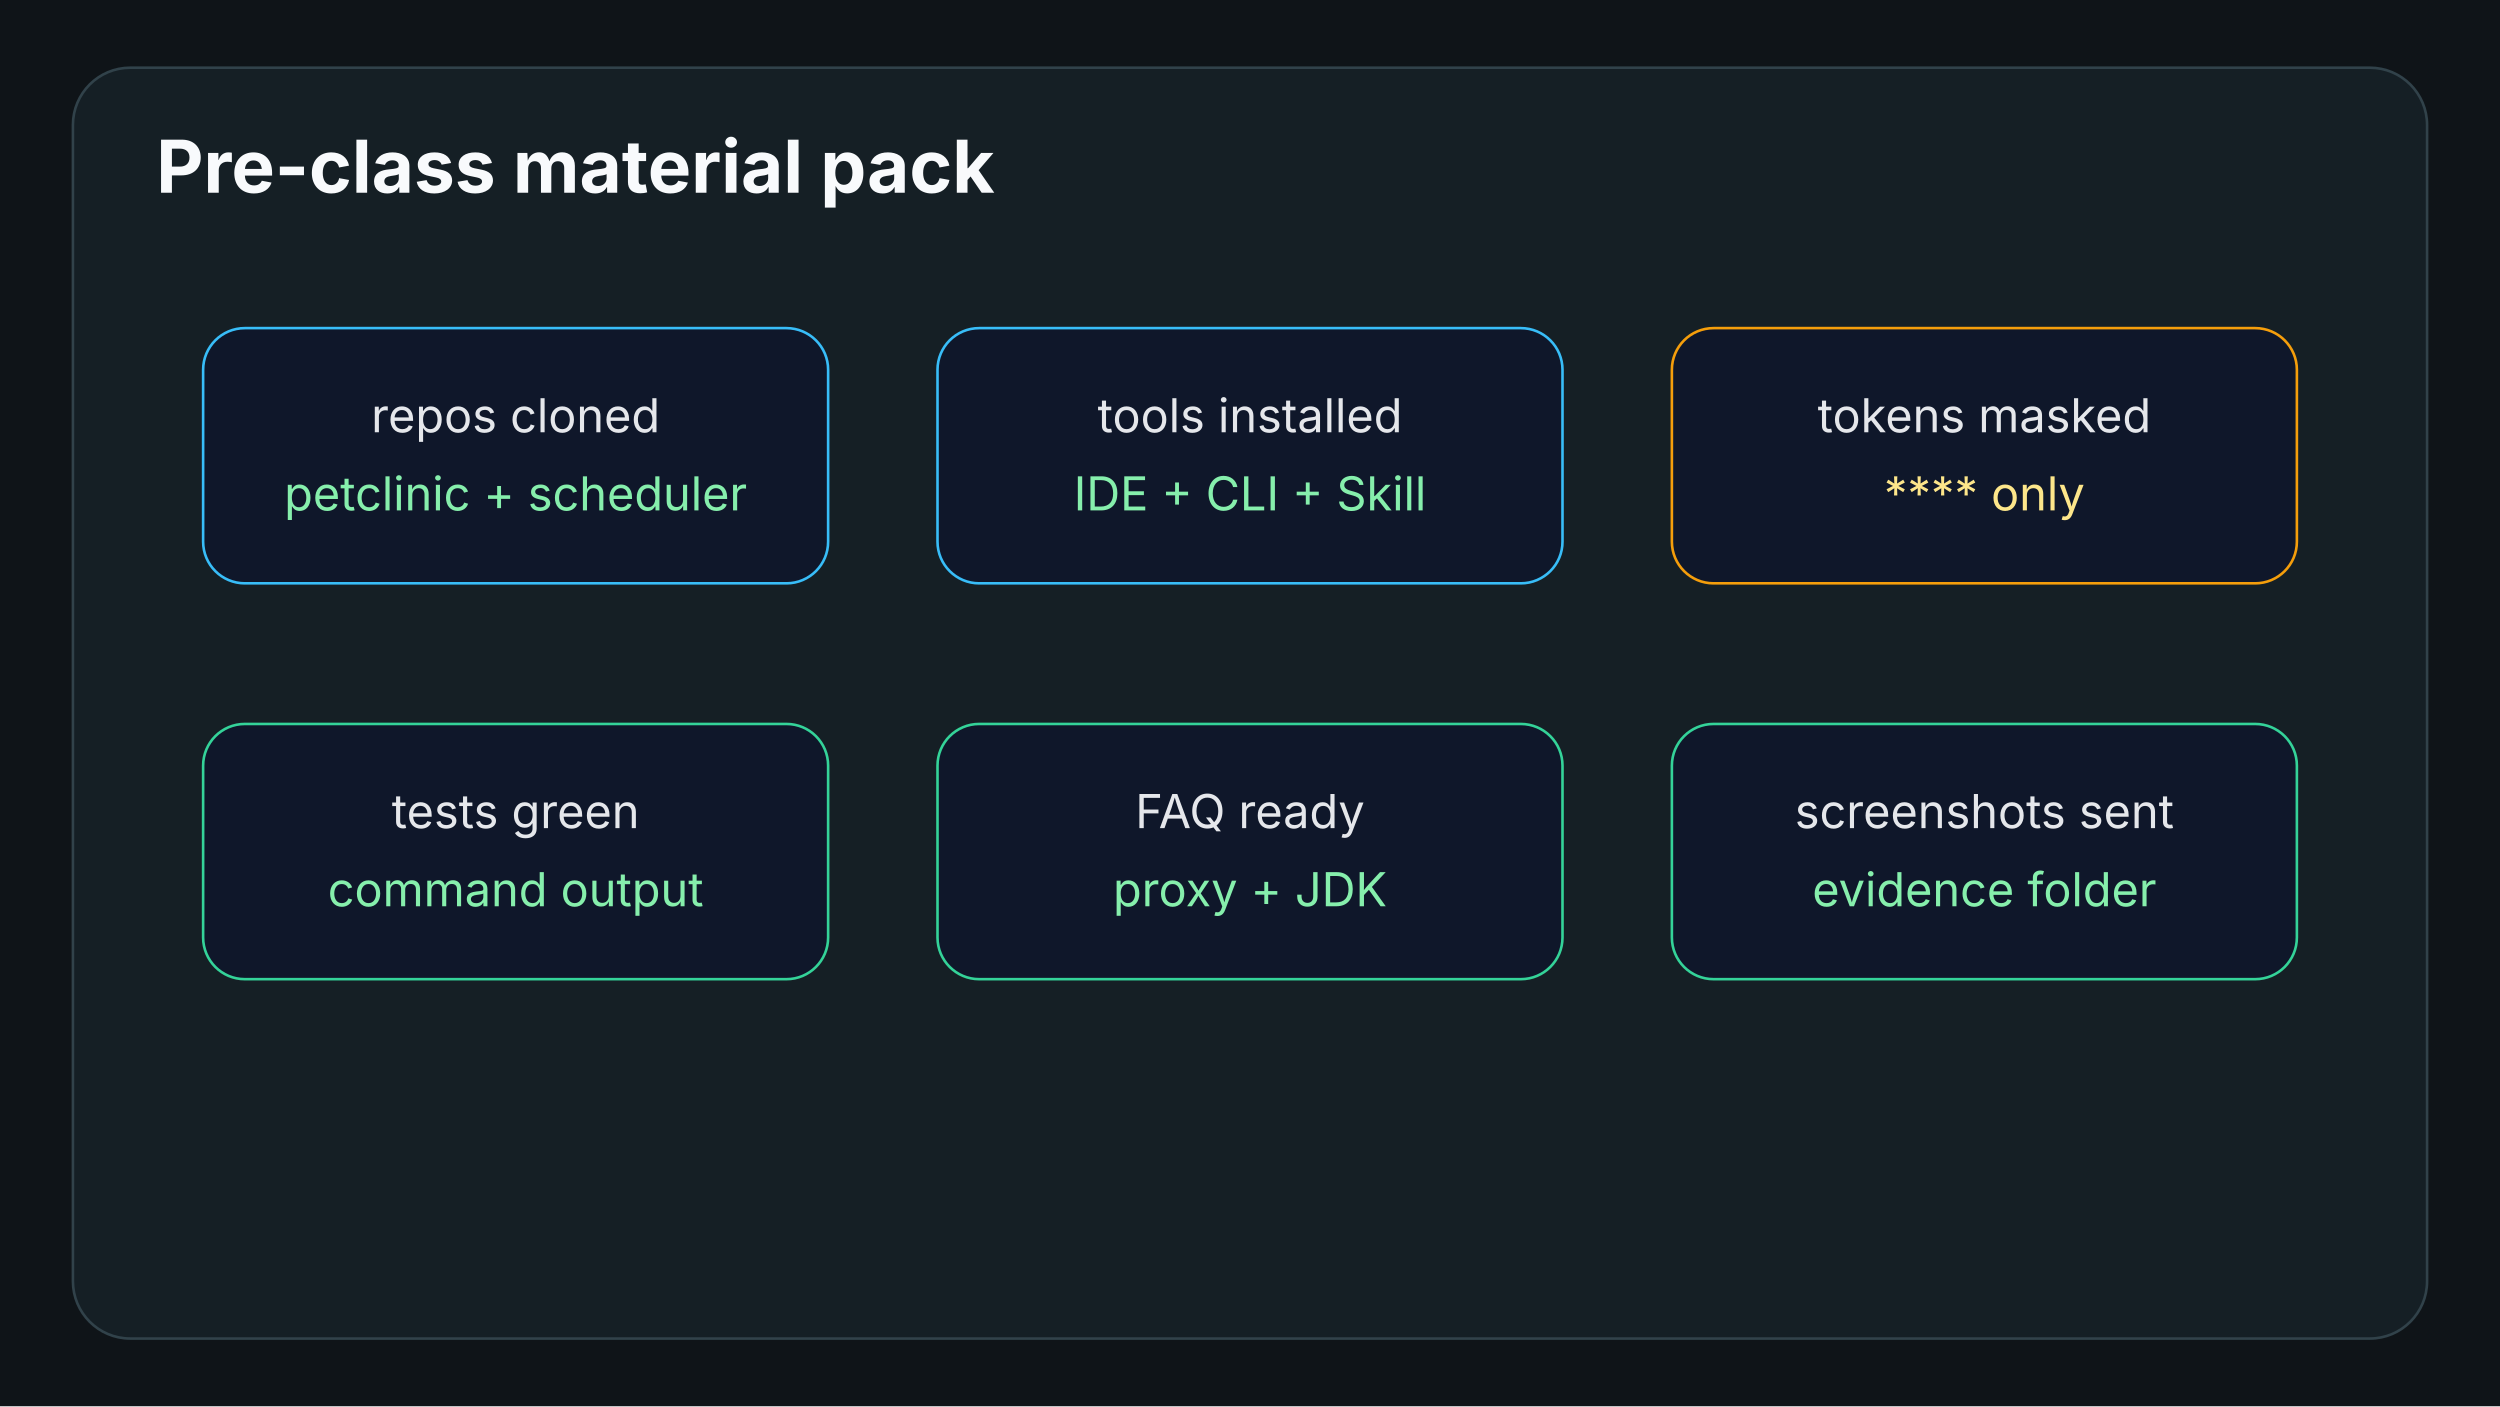
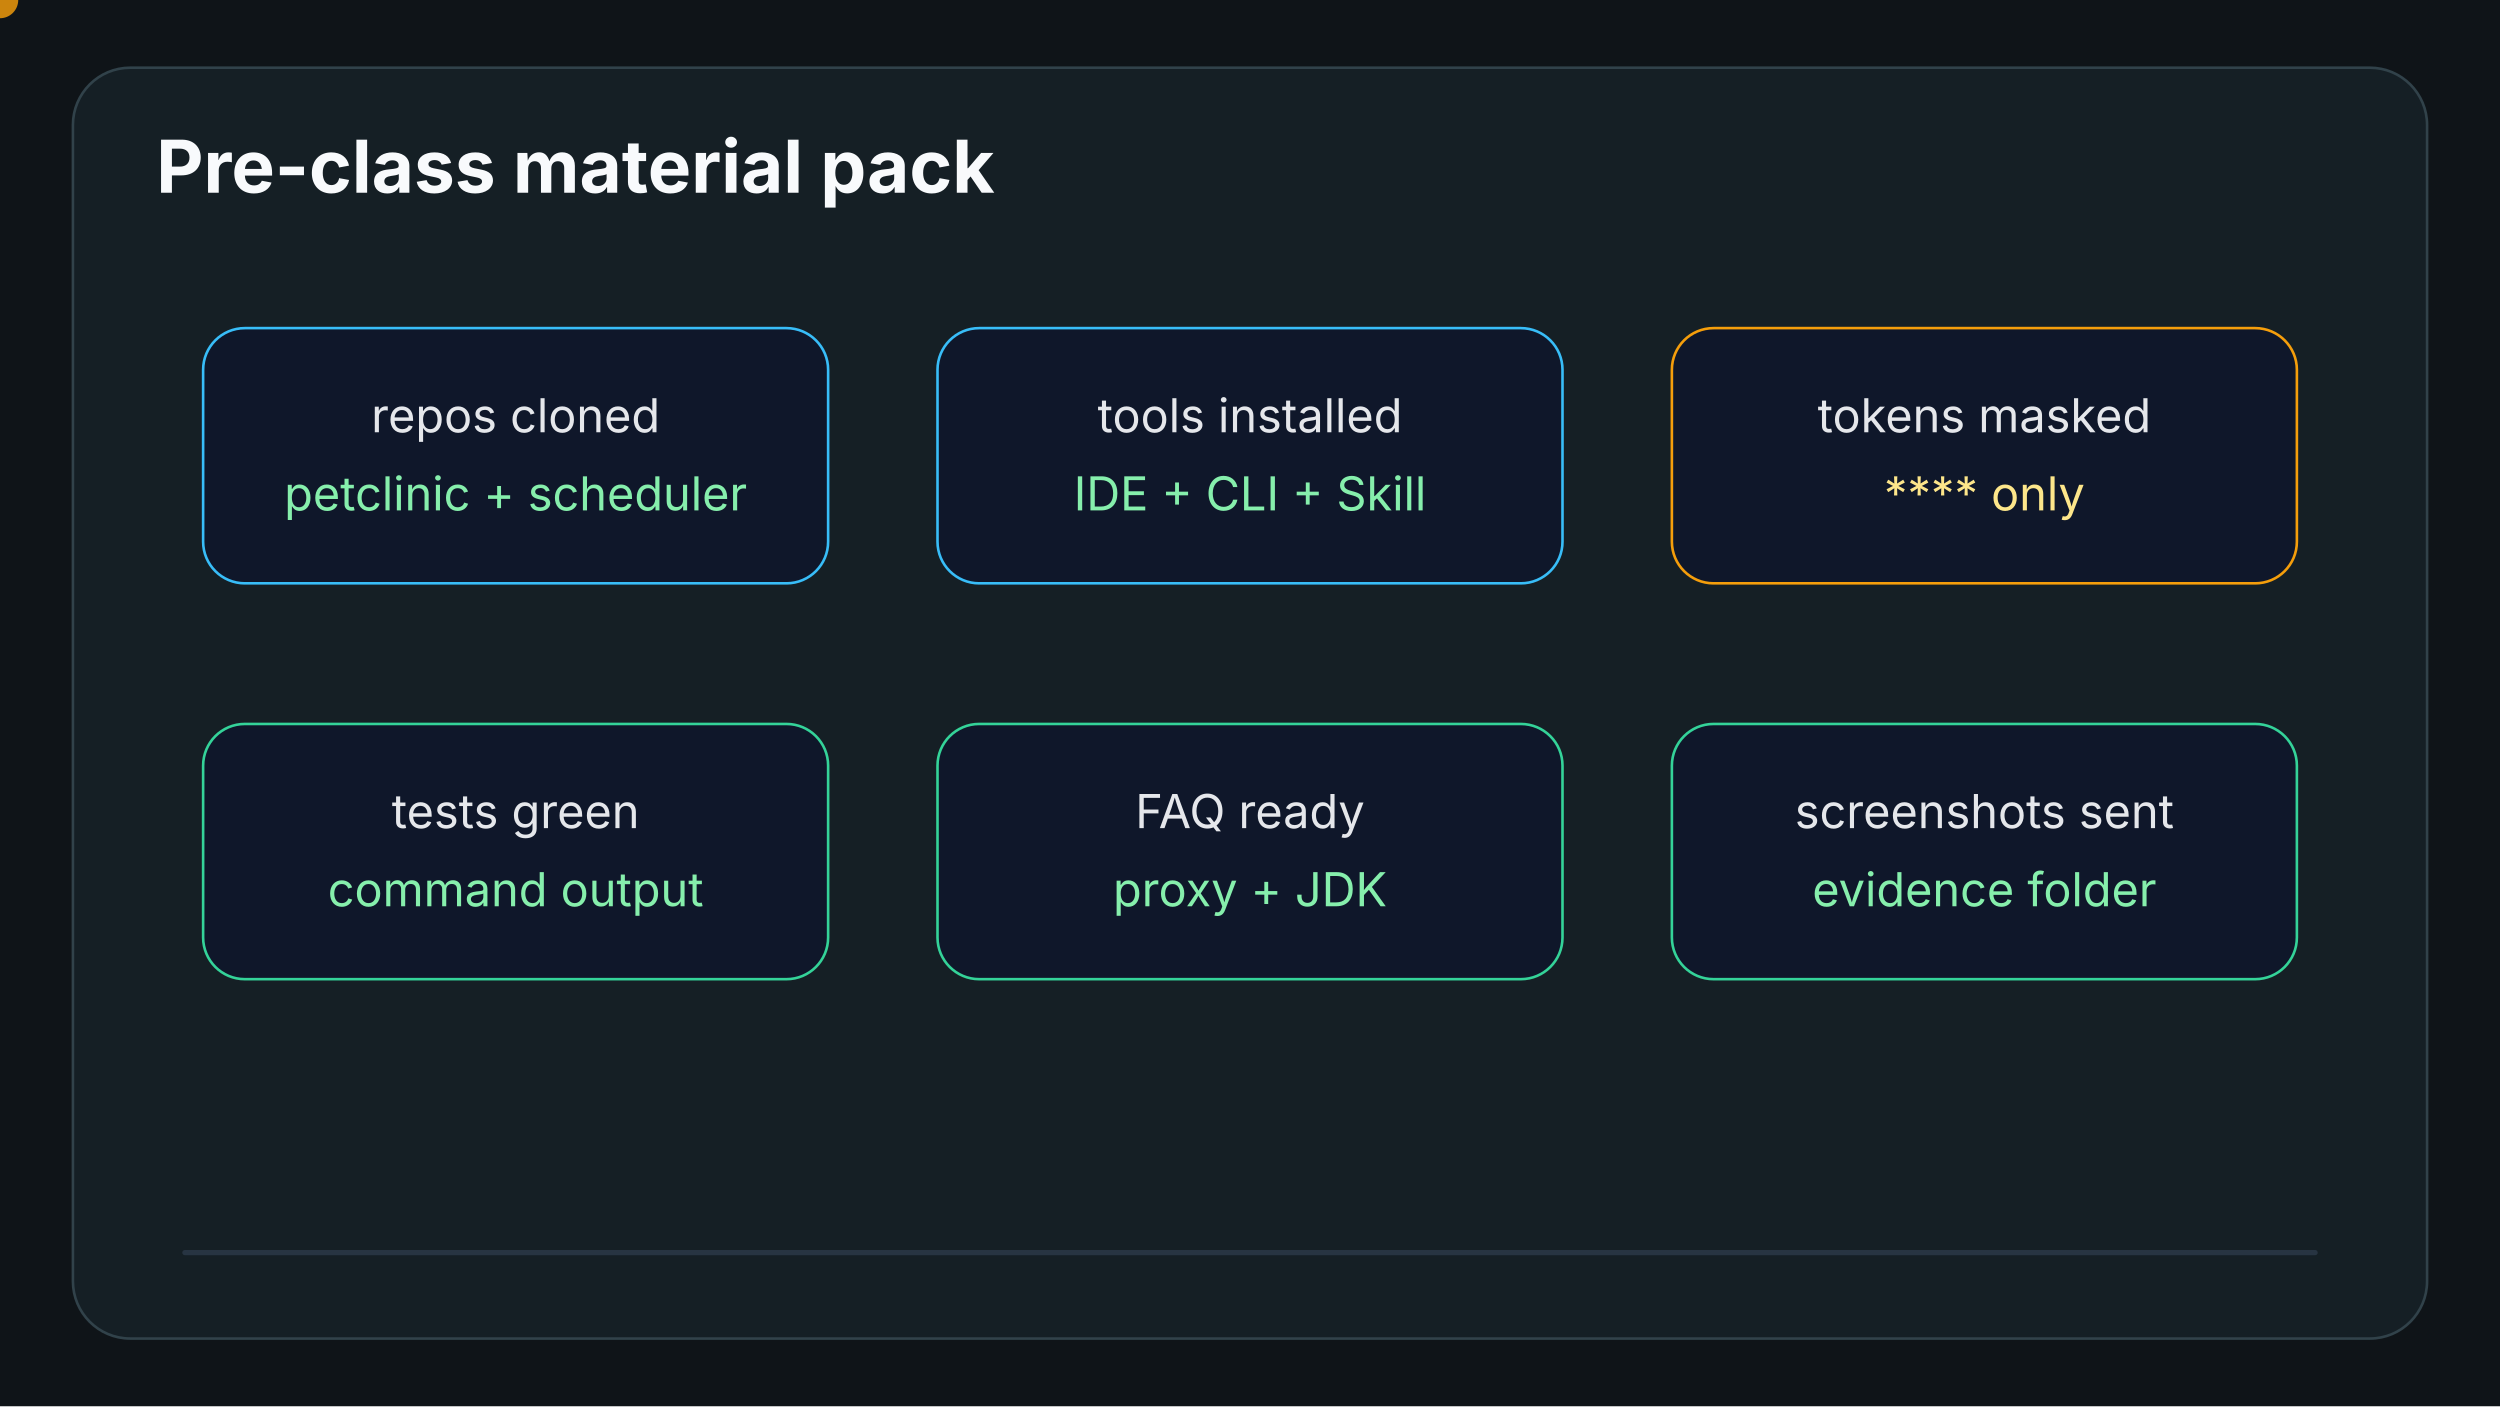
<svg xmlns="http://www.w3.org/2000/svg" width="960" height="540" viewBox="0 0 960 540">
  <rect width="960" height="540" fill="#0f1418" />
  <rect x="28" y="26" width="904" height="488" rx="22" fill="#151f25" stroke="#31424a" />
  <text x="60" y="74" font-family="Inter,Arial,sans-serif" font-size="28" font-weight="700" fill="#f8fafc">Pre-class material pack</text>
  <g font-family="Inter,Arial,sans-serif" font-size="18" fill="#e5e7eb">
    <rect x="78" y="126" width="240" height="98" rx="16" fill="#0f172a" stroke="#38bdf8" />
    <text x="198" y="166" text-anchor="middle">repos cloned</text>
    <text x="198" y="196" text-anchor="middle" fill="#86efac">petclinic + scheduler</text>
    <rect x="360" y="126" width="240" height="98" rx="16" fill="#0f172a" stroke="#38bdf8" />
    <text x="480" y="166" text-anchor="middle">tools installed</text>
    <text x="480" y="196" text-anchor="middle" fill="#86efac">IDE + CLI + Skill</text>
    <rect x="642" y="126" width="240" height="98" rx="16" fill="#0f172a" stroke="#f59e0b" />
    <text x="762" y="166" text-anchor="middle">tokens masked</text>
    <text x="762" y="196" text-anchor="middle" fill="#fde68a">**** only</text>
    <rect x="78" y="278" width="240" height="98" rx="16" fill="#0f172a" stroke="#34d399" />
    <text x="198" y="318" text-anchor="middle">tests green</text>
    <text x="198" y="348" text-anchor="middle" fill="#86efac">command output</text>
    <rect x="360" y="278" width="240" height="98" rx="16" fill="#0f172a" stroke="#34d399" />
    <text x="480" y="318" text-anchor="middle">FAQ ready</text>
    <text x="480" y="348" text-anchor="middle" fill="#86efac">proxy + JDK</text>
    <rect x="642" y="278" width="240" height="98" rx="16" fill="#0f172a" stroke="#34d399" />
    <text x="762" y="318" text-anchor="middle">screenshots sent</text>
    <text x="762" y="348" text-anchor="middle" fill="#86efac">evidence folder</text>
  </g>
+   <g data-auto-motion="subtle-runner" opacity="0.82">
+     <circle r="7" fill="#f59e0b">
+       <animateMotion dur="5.2s" repeatCount="indefinite" path="M80 486 H880" />
+     </circle>
+     <rect x="70" y="480" width="820" height="2" rx="1" fill="#334155" opacity="0.75" />
+   </g>
</svg>
